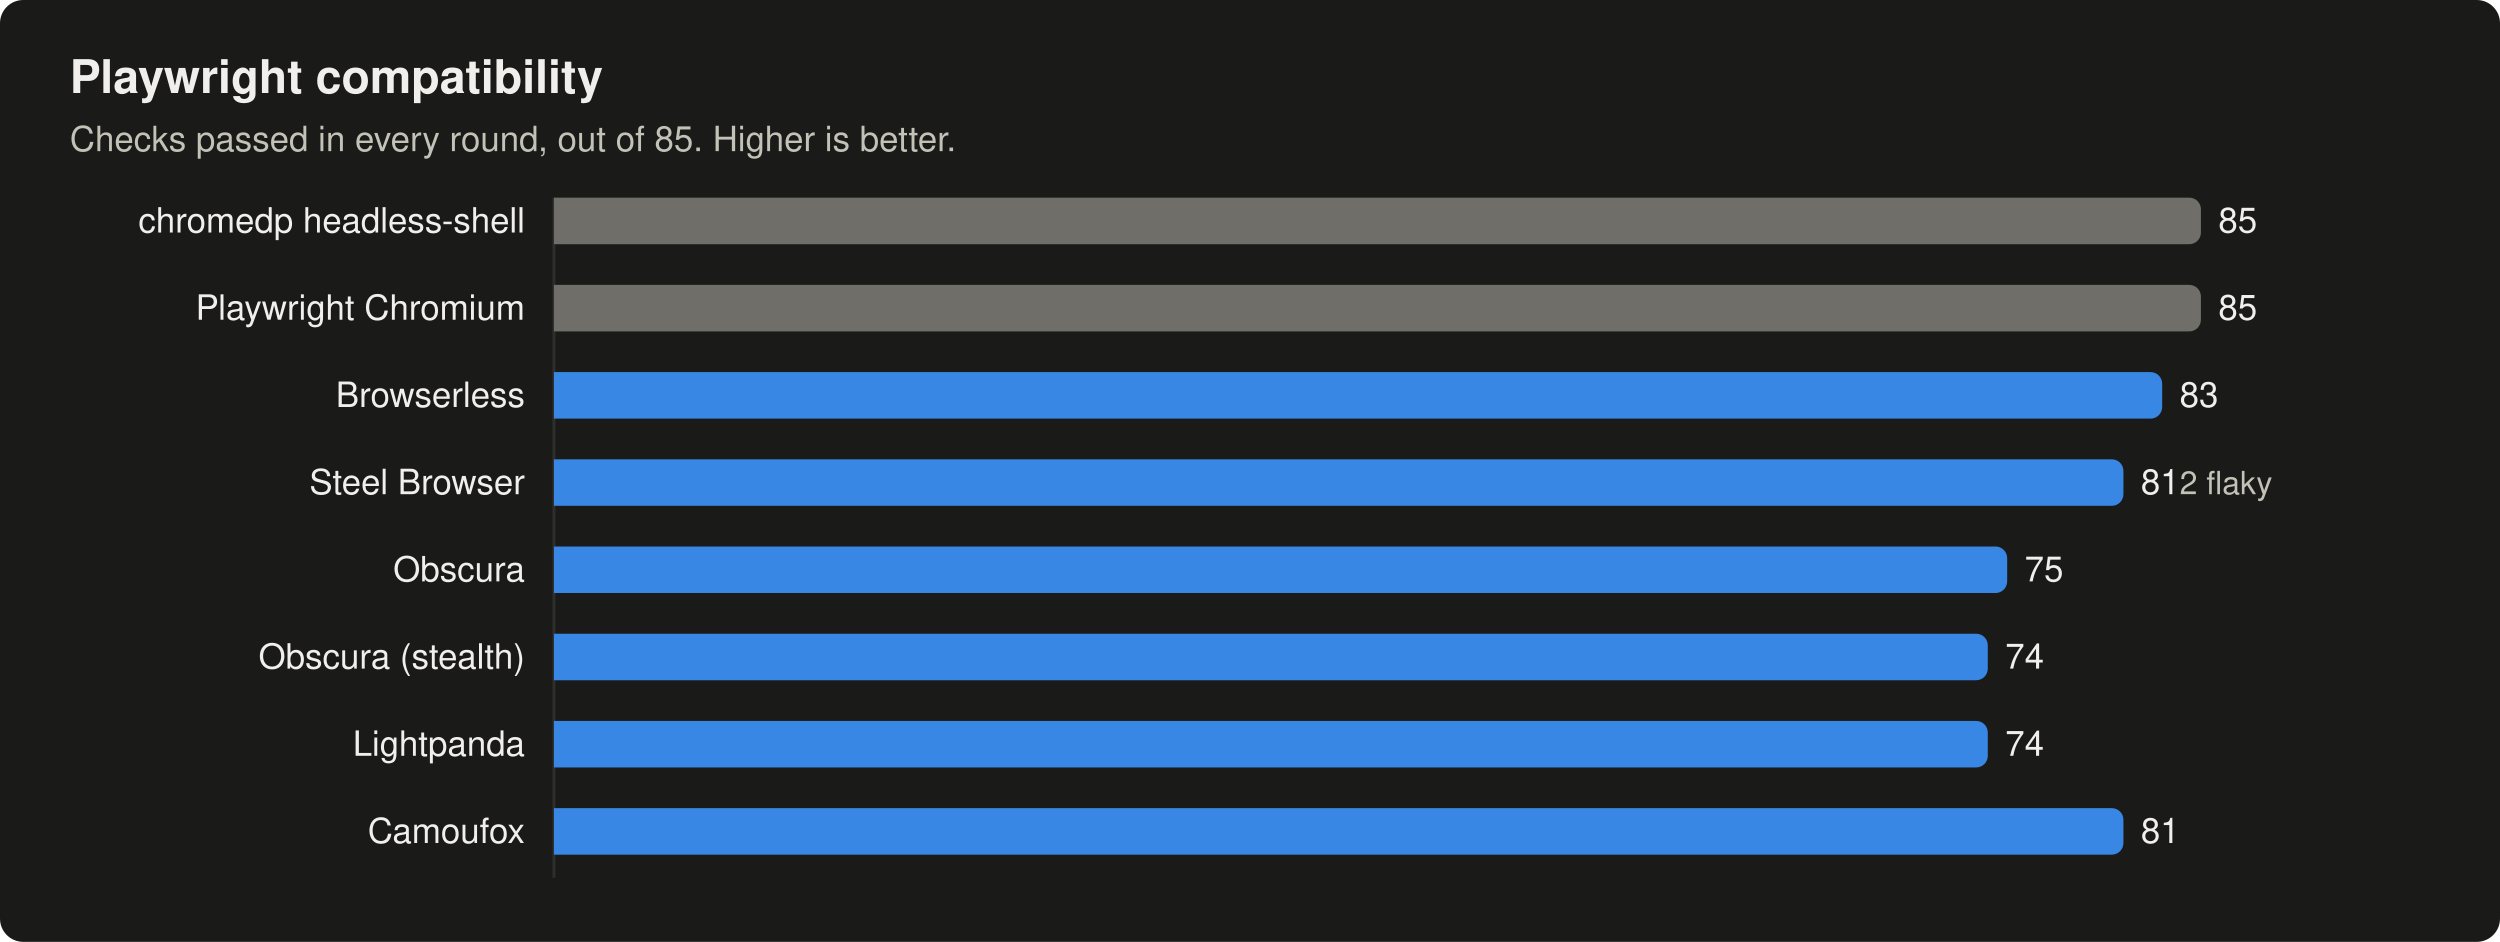
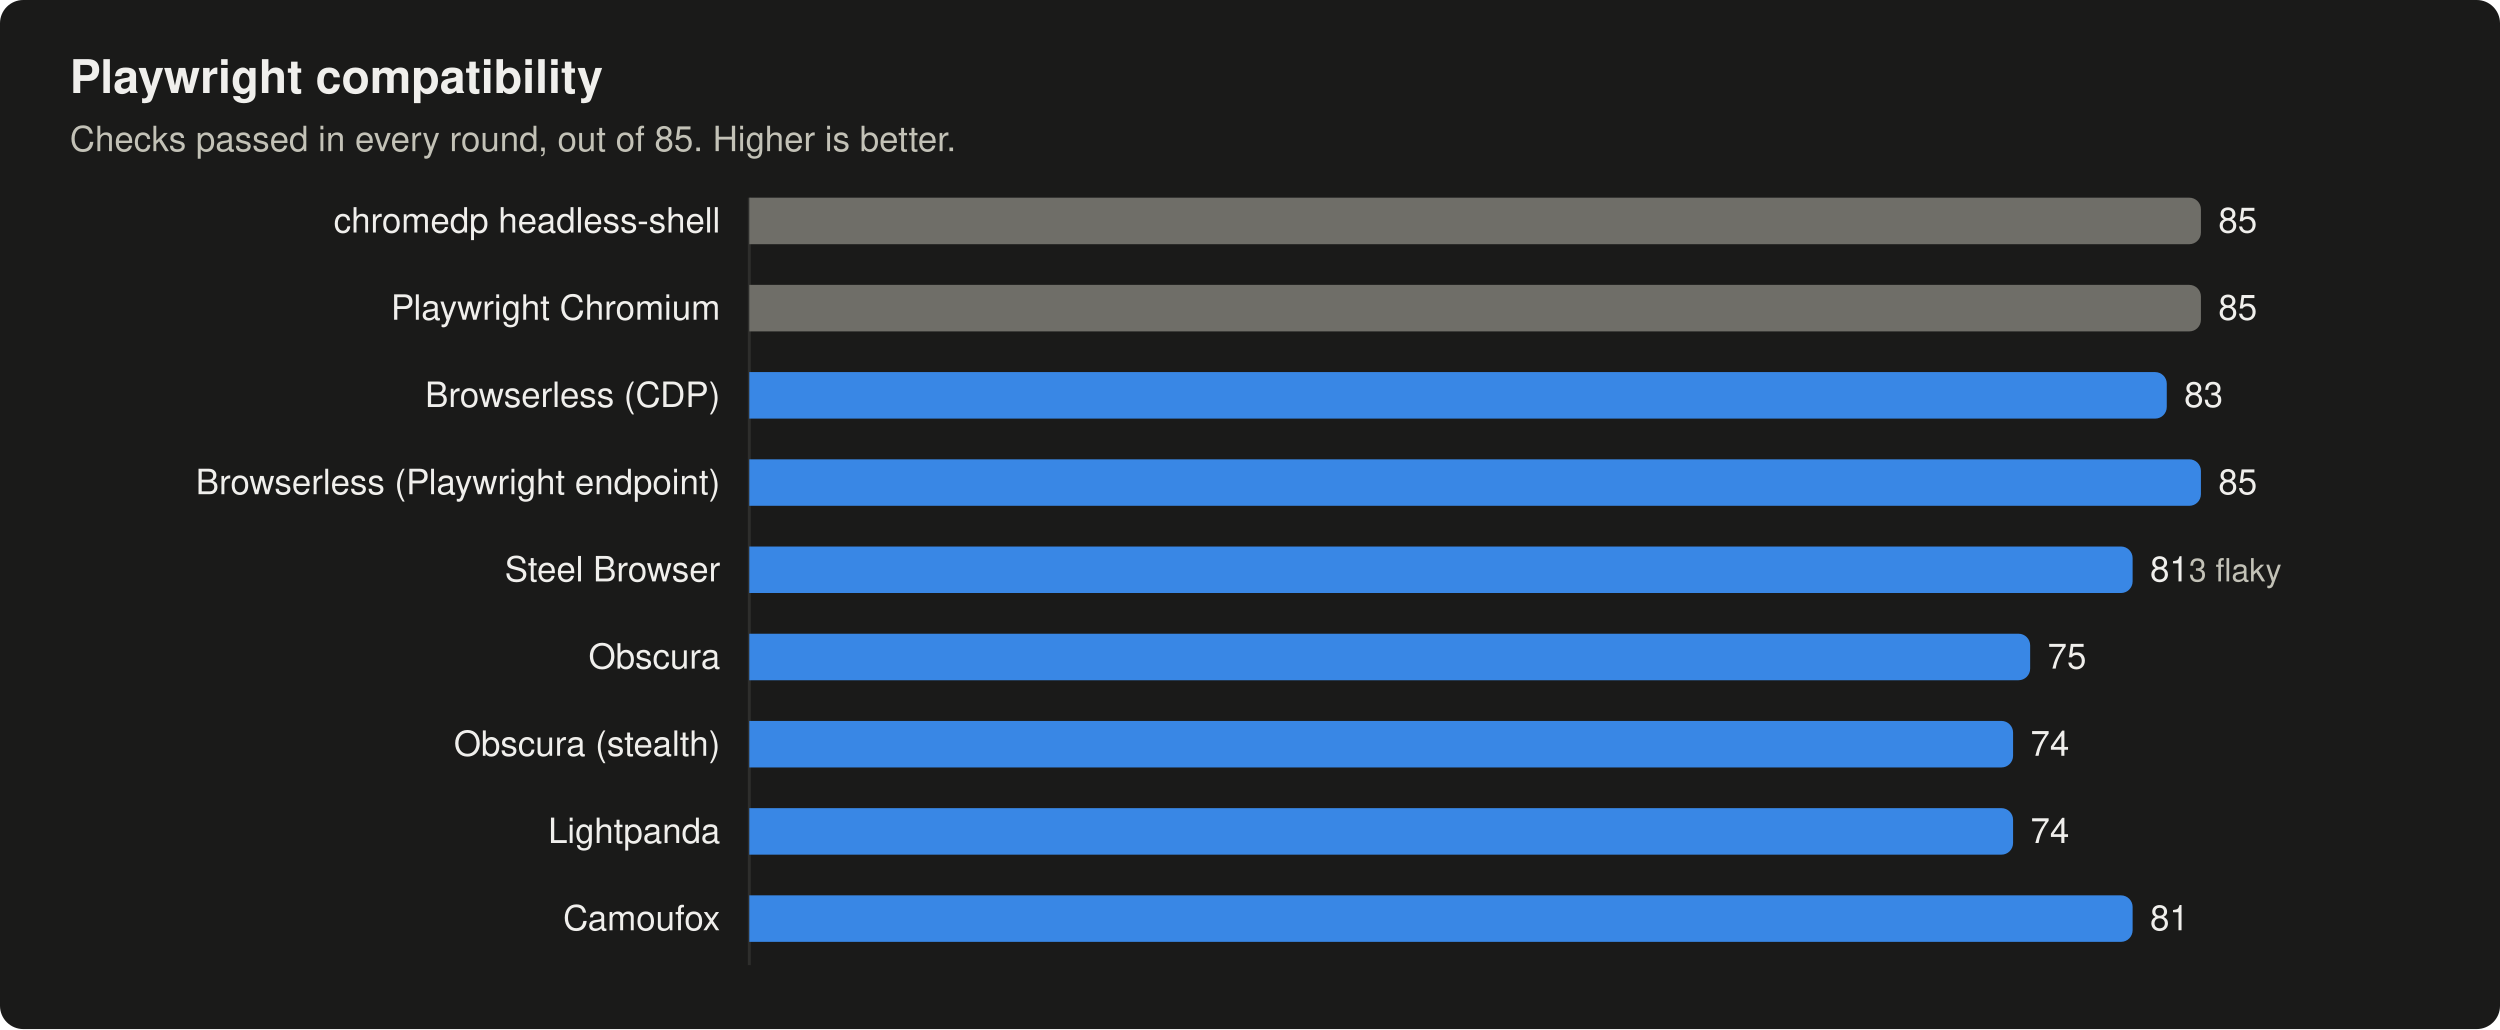
- <svg xmlns="http://www.w3.org/2000/svg" viewBox="0 0 860 324" width="860" height="324" font-family="-apple-system, BlinkMacSystemFont, 'Segoe UI', Helvetica, Arial, sans-serif" role="img" aria-label="Playwright compatibility">
-   <rect width="860" height="324" rx="8" fill="#1a1a19" />
+ <svg xmlns="http://www.w3.org/2000/svg" viewBox="0 0 860 354" width="860" height="354" font-family="-apple-system, BlinkMacSystemFont, 'Segoe UI', Helvetica, Arial, sans-serif" role="img" aria-label="Playwright compatibility">
+   <rect width="860" height="354" rx="8" fill="#1a1a19" />
  <text x="24" y="32" font-size="16" font-weight="600" fill="#f0efec">Playwright compatibility</text>
  <text x="24" y="52" font-size="12" fill="#c3c2b7">Checks passed in every round, out of 85. Higher is better.</text>
-   <line x1="190.56" y1="68" x2="190.56" y2="302" stroke="#2e2e2c" stroke-width="1" />
-   <text x="180.56" y="80" font-size="12" text-anchor="end" fill="#f0efec">chromedp headless-shell</text>
-   <path d="M190.56,68h562.56a4,4 0 0 1 4,4v8a4,4 0 0 1 -4,4h-562.56z" fill="#6f6e68" />
+   <line x1="257.76" y1="68" x2="257.76" y2="332" stroke="#2e2e2c" stroke-width="1" />
+   <text x="247.76" y="80" font-size="12" text-anchor="end" fill="#f0efec">chromedp headless-shell</text>
+   <path d="M257.76,68h495.36a4,4 0 0 1 4,4v8a4,4 0 0 1 -4,4h-495.36z" fill="#6f6e68" />
  <text x="763.12" y="80" font-size="12" fill="#f0efec" style="font-variant-numeric: tabular-nums">85</text>
-   <text x="180.56" y="110" font-size="12" text-anchor="end" fill="#f0efec">Playwright Chromium</text>
-   <path d="M190.56,98h562.56a4,4 0 0 1 4,4v8a4,4 0 0 1 -4,4h-562.56z" fill="#6f6e68" />
+   <text x="247.76" y="110" font-size="12" text-anchor="end" fill="#f0efec">Playwright Chromium</text>
+   <path d="M257.76,98h495.36a4,4 0 0 1 4,4v8a4,4 0 0 1 -4,4h-495.36z" fill="#6f6e68" />
  <text x="763.12" y="110" font-size="12" fill="#f0efec" style="font-variant-numeric: tabular-nums">85</text>
-   <text x="180.56" y="140" font-size="12" text-anchor="end" fill="#f0efec">Browserless</text>
-   <path d="M190.56,128h549.229a4,4 0 0 1 4,4v8a4,4 0 0 1 -4,4h-549.229z" fill="#3987e5" />
-   <text x="749.789" y="140" font-size="12" fill="#f0efec" style="font-variant-numeric: tabular-nums">83</text>
-   <text x="180.56" y="170" font-size="12" text-anchor="end" fill="#f0efec">Steel Browser</text>
-   <path d="M190.56,158h535.898a4,4 0 0 1 4,4v8a4,4 0 0 1 -4,4h-535.898z" fill="#3987e5" />
-   <text x="736.458" y="170" font-size="12" fill="#f0efec" style="font-variant-numeric: tabular-nums">81<tspan font-size="11" fill="#c3c2b7">  2 flaky</tspan>
+   <text x="247.76" y="140" font-size="12" text-anchor="end" fill="#f0efec">Browserless (CDP)</text>
+   <path d="M257.76,128h483.61a4,4 0 0 1 4,4v8a4,4 0 0 1 -4,4h-483.61z" fill="#3987e5" />
+   <text x="751.37" y="140" font-size="12" fill="#f0efec" style="font-variant-numeric: tabular-nums">83</text>
+   <text x="247.76" y="170" font-size="12" text-anchor="end" fill="#f0efec">Browserless (Playwright endpoint)</text>
+   <path d="M257.76,158h495.36a4,4 0 0 1 4,4v8a4,4 0 0 1 -4,4h-495.36z" fill="#3987e5" />
+   <text x="763.12" y="170" font-size="12" fill="#f0efec" style="font-variant-numeric: tabular-nums">85</text>
+   <text x="247.76" y="200" font-size="12" text-anchor="end" fill="#f0efec">Steel Browser</text>
+   <path d="M257.76,188h471.861a4,4 0 0 1 4,4v8a4,4 0 0 1 -4,4h-471.861z" fill="#3987e5" />
+   <text x="739.621" y="200" font-size="12" fill="#f0efec" style="font-variant-numeric: tabular-nums">81<tspan font-size="11" fill="#c3c2b7">  3 flaky</tspan>
  </text>
-   <text x="180.56" y="200" font-size="12" text-anchor="end" fill="#f0efec">Obscura</text>
-   <path d="M190.56,188h495.906a4,4 0 0 1 4,4v8a4,4 0 0 1 -4,4h-495.906z" fill="#3987e5" />
-   <text x="696.466" y="200" font-size="12" fill="#f0efec" style="font-variant-numeric: tabular-nums">75</text>
-   <text x="180.56" y="230" font-size="12" text-anchor="end" fill="#f0efec">Obscura (stealth)</text>
-   <path d="M190.56,218h489.24a4,4 0 0 1 4,4v8a4,4 0 0 1 -4,4h-489.24z" fill="#3987e5" />
-   <text x="689.8" y="230" font-size="12" fill="#f0efec" style="font-variant-numeric: tabular-nums">74</text>
-   <text x="180.56" y="260" font-size="12" text-anchor="end" fill="#f0efec">Lightpanda</text>
-   <path d="M190.56,248h489.24a4,4 0 0 1 4,4v8a4,4 0 0 1 -4,4h-489.24z" fill="#3987e5" />
-   <text x="689.8" y="260" font-size="12" fill="#f0efec" style="font-variant-numeric: tabular-nums">74</text>
-   <text x="180.56" y="290" font-size="12" text-anchor="end" fill="#f0efec">Camoufox</text>
-   <path d="M190.56,278h535.898a4,4 0 0 1 4,4v8a4,4 0 0 1 -4,4h-535.898z" fill="#3987e5" />
-   <text x="736.458" y="290" font-size="12" fill="#f0efec" style="font-variant-numeric: tabular-nums">81</text>
+   <text x="247.76" y="230" font-size="12" text-anchor="end" fill="#f0efec">Obscura</text>
+   <path d="M257.76,218h436.612a4,4 0 0 1 4,4v8a4,4 0 0 1 -4,4h-436.612z" fill="#3987e5" />
+   <text x="704.372" y="230" font-size="12" fill="#f0efec" style="font-variant-numeric: tabular-nums">75</text>
+   <text x="247.76" y="260" font-size="12" text-anchor="end" fill="#f0efec">Obscura (stealth)</text>
+   <path d="M257.76,248h430.737a4,4 0 0 1 4,4v8a4,4 0 0 1 -4,4h-430.737z" fill="#3987e5" />
+   <text x="698.497" y="260" font-size="12" fill="#f0efec" style="font-variant-numeric: tabular-nums">74</text>
+   <text x="247.76" y="290" font-size="12" text-anchor="end" fill="#f0efec">Lightpanda</text>
+   <path d="M257.76,278h430.737a4,4 0 0 1 4,4v8a4,4 0 0 1 -4,4h-430.737z" fill="#3987e5" />
+   <text x="698.497" y="290" font-size="12" fill="#f0efec" style="font-variant-numeric: tabular-nums">74</text>
+   <text x="247.76" y="320" font-size="12" text-anchor="end" fill="#f0efec">Camoufox</text>
+   <path d="M257.76,308h471.861a4,4 0 0 1 4,4v8a4,4 0 0 1 -4,4h-471.861z" fill="#3987e5" />
+   <text x="739.621" y="320" font-size="12" fill="#f0efec" style="font-variant-numeric: tabular-nums">81</text>
</svg>
